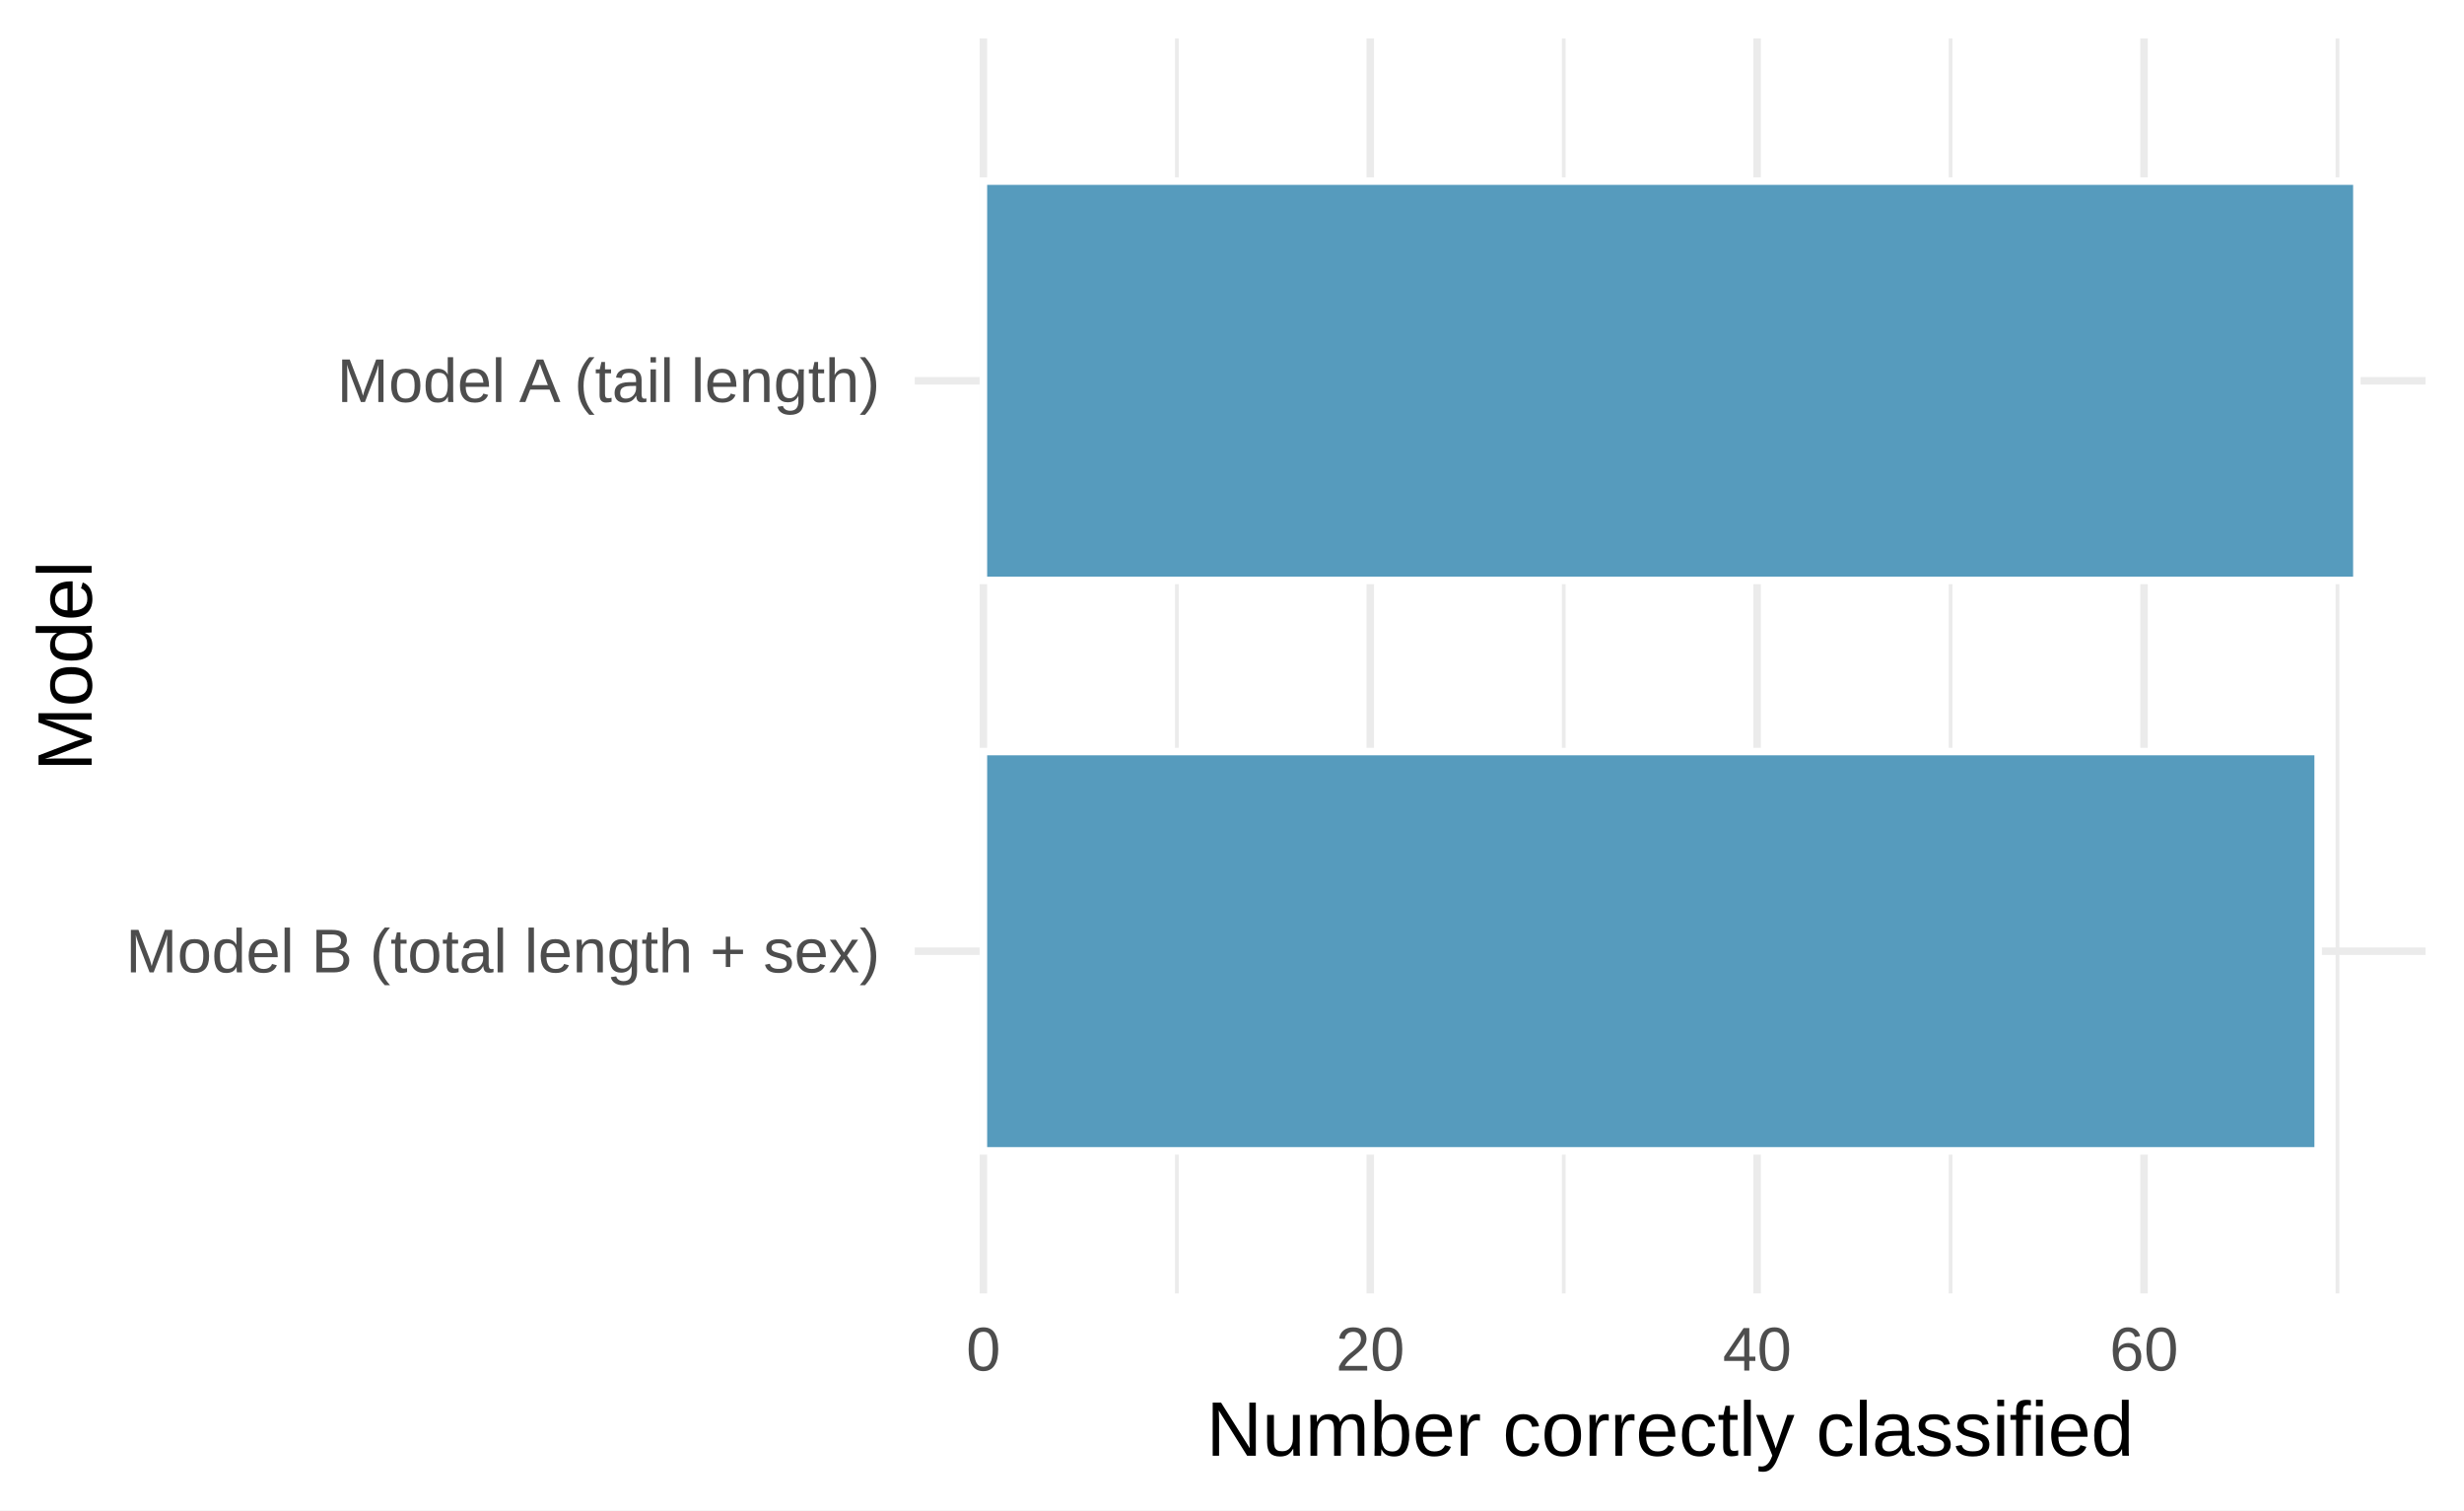
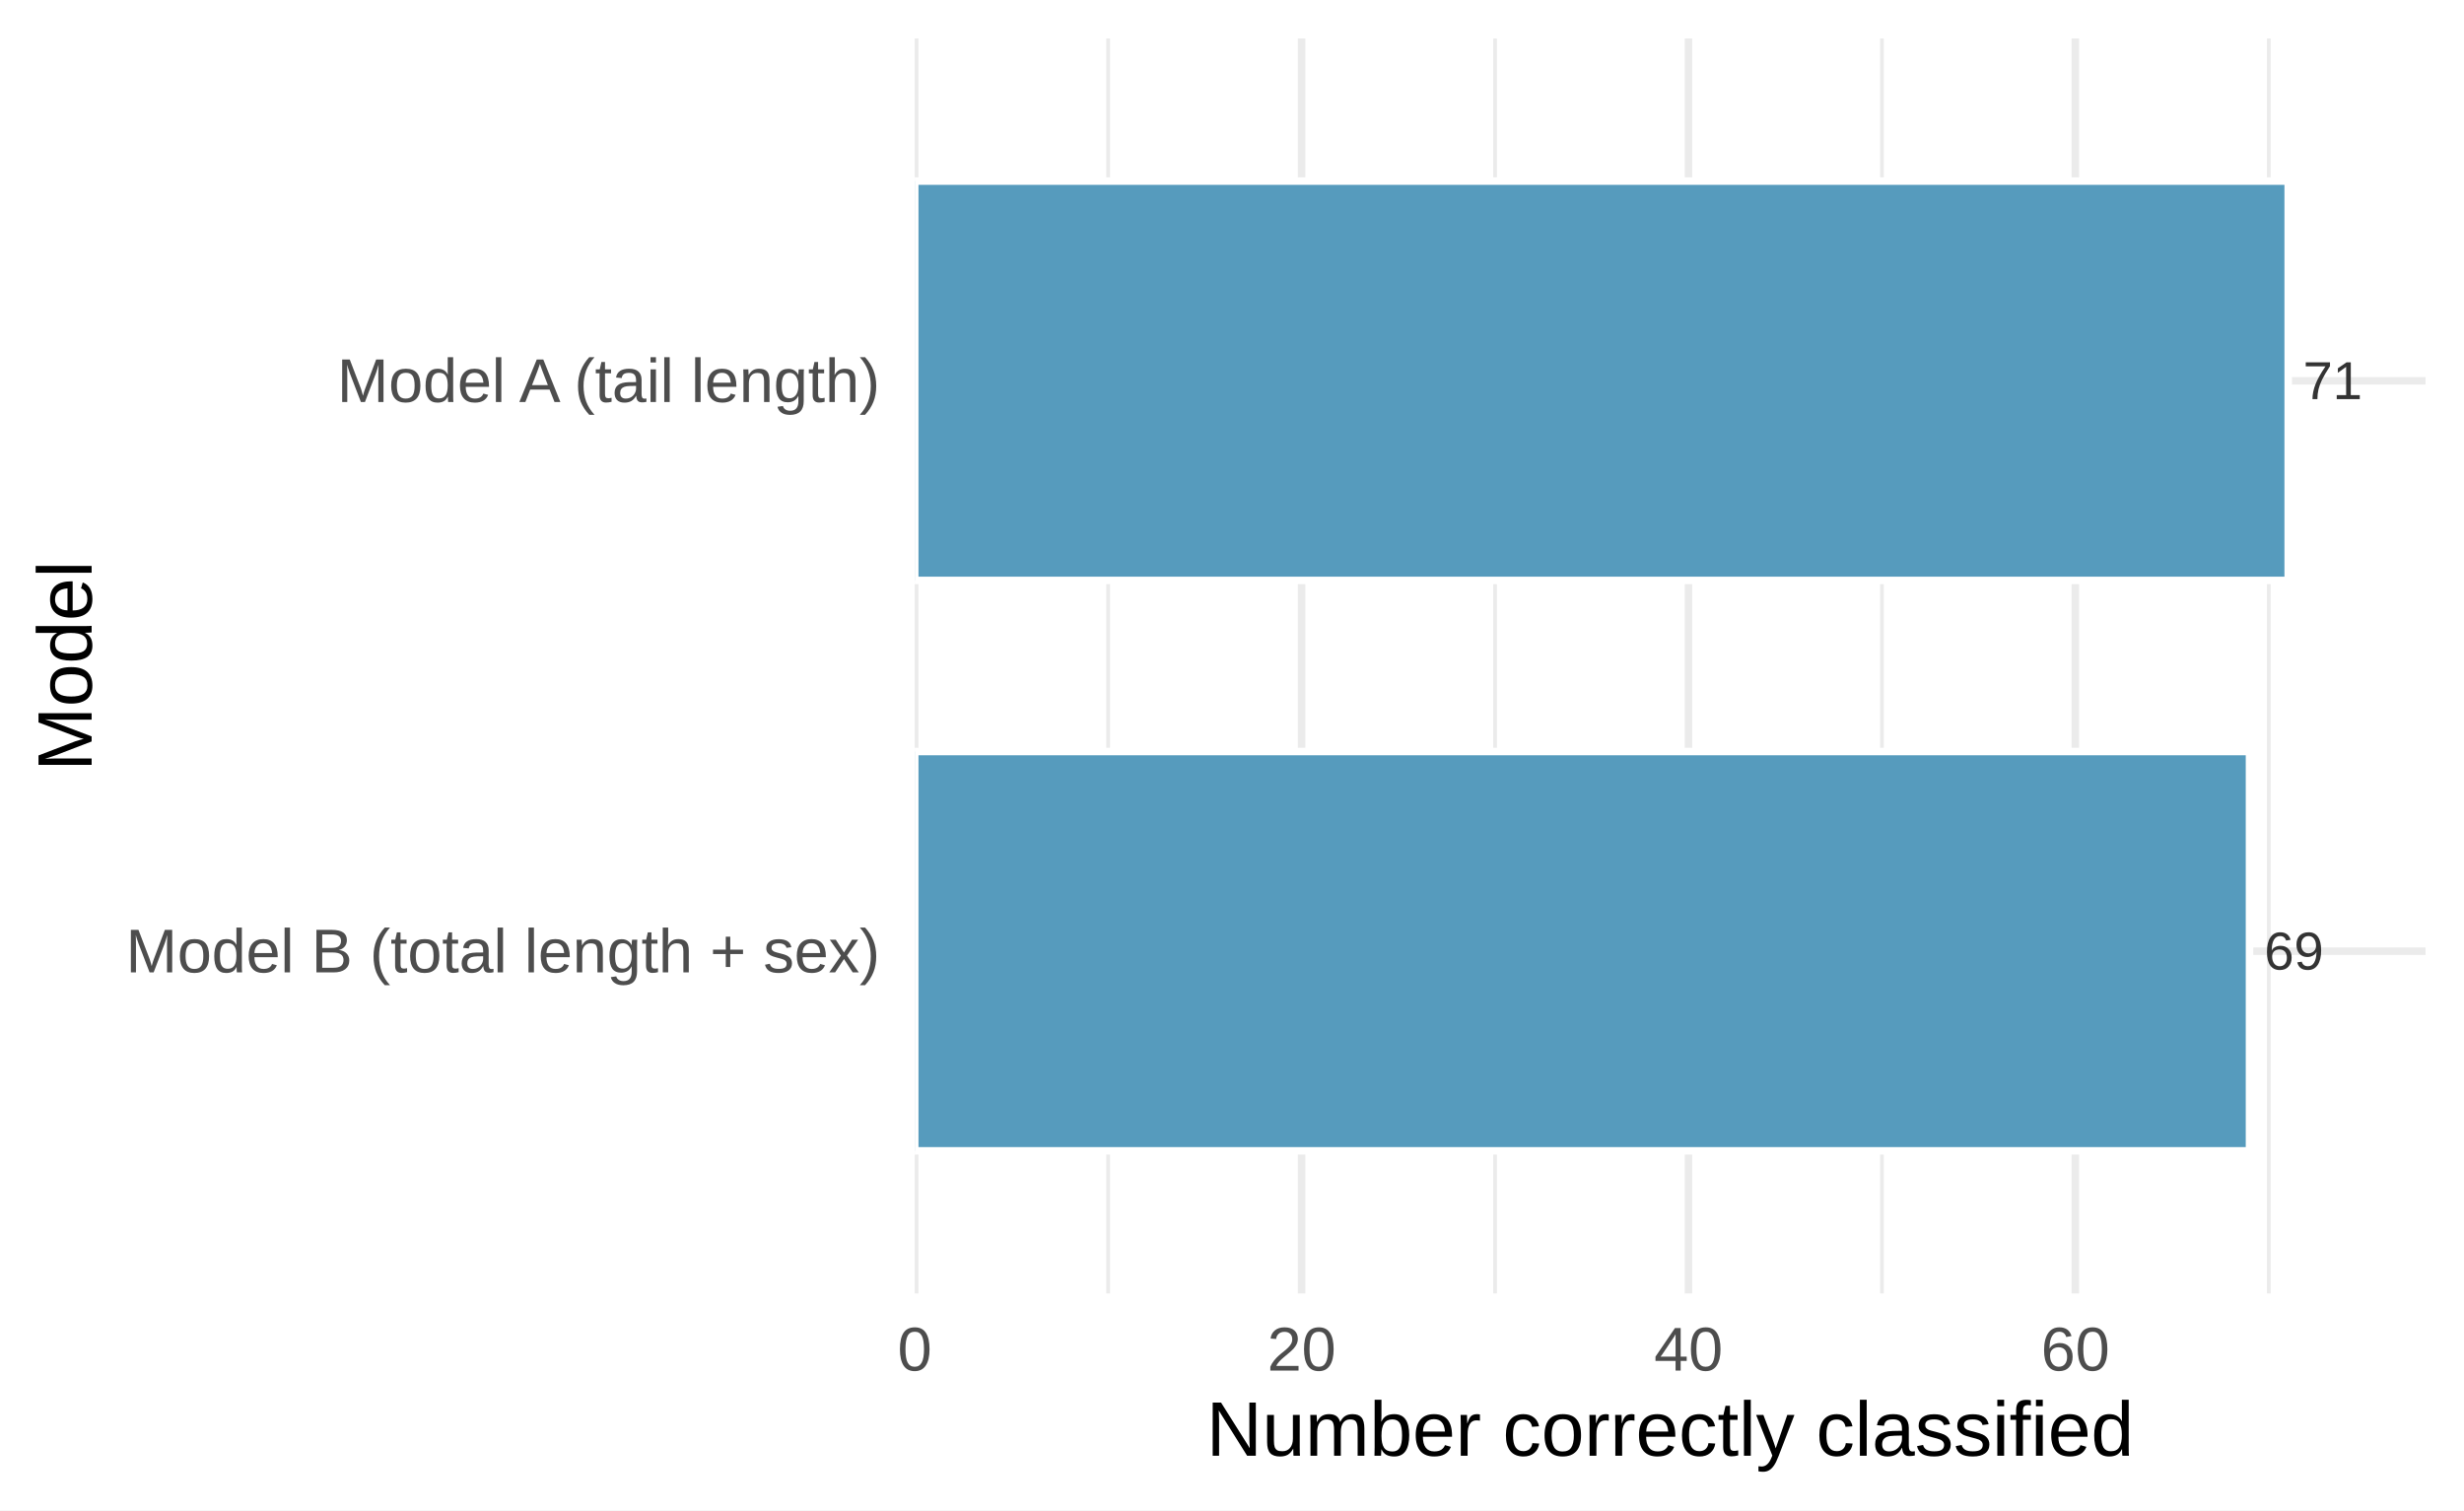
<svg xmlns="http://www.w3.org/2000/svg" width="446.40pt" height="273.60pt" viewBox="0 0 446.40 273.60">
  <g class="svglite">
    <defs>
      <style type="text/css">
    .svglite line, .svglite polyline, .svglite polygon, .svglite path, .svglite rect, .svglite circle {
      fill: none;
      stroke: #000000;
      stroke-linecap: round;
      stroke-linejoin: round;
      stroke-miterlimit: 10.00;
    }
    .svglite text {
      white-space: pre;
    }
    .svglite g.glyphgroup path {
      fill: inherit;
      stroke: none;
    }
  </style>
    </defs>
    <rect width="100%" height="100%" style="stroke: none; fill: #FFFFFF;" />
    <defs>
      <clipPath id="cpMC4wMHw0NDYuNDB8MC4wMHwyNzMuNjA=">
        <rect x="0.00" y="0.00" width="446.40" height="273.60" />
      </clipPath>
    </defs>
    <g clip-path="url(#cpMC4wMHw0NDYuNDB8MC4wMHwyNzMuNjA=)">
      <rect x="-0" y="-0" width="446.40" height="273.60" style="stroke-width: 1.36; stroke: none; fill: #FFFFFF;" />
    </g>
    <defs>
      <clipPath id="cpMTY1LjcyfDQzOS40M3w2Ljk3fDIzNC4zMg==">
        <rect x="165.72" y="6.97" width="273.71" height="227.35" />
      </clipPath>
    </defs>
    <g clip-path="url(#cpMTY1LjcyfDQzOS40M3w2Ljk3fDIzNC4zMg==)">
-       <polyline points="213.21,234.32 213.21,6.97 " style="stroke-width: 0.68; stroke: #EBEBEB; stroke-linecap: butt;" />
-       <polyline points="283.30,234.32 283.30,6.97 " style="stroke-width: 0.68; stroke: #EBEBEB; stroke-linecap: butt;" />
-       <polyline points="353.39,234.32 353.39,6.97 " style="stroke-width: 0.68; stroke: #EBEBEB; stroke-linecap: butt;" />
-       <polyline points="423.48,234.32 423.48,6.97 " style="stroke-width: 0.68; stroke: #EBEBEB; stroke-linecap: butt;" />
+       <polyline points="200.76,234.32 200.76,6.97 " style="stroke-width: 0.68; stroke: #EBEBEB; stroke-linecap: butt;" />
+       <polyline points="270.86,234.32 270.86,6.97 " style="stroke-width: 0.68; stroke: #EBEBEB; stroke-linecap: butt;" />
+       <polyline points="340.95,234.32 340.95,6.97 " style="stroke-width: 0.68; stroke: #EBEBEB; stroke-linecap: butt;" />
+       <polyline points="411.04,234.32 411.04,6.97 " style="stroke-width: 0.68; stroke: #EBEBEB; stroke-linecap: butt;" />
      <polyline points="165.72,172.32 439.43,172.32 " style="stroke-width: 1.36; stroke: #EBEBEB; stroke-linecap: butt;" />
      <polyline points="165.72,68.98 439.43,68.98 " style="stroke-width: 1.36; stroke: #EBEBEB; stroke-linecap: butt;" />
-       <polyline points="178.16,234.32 178.16,6.97 " style="stroke-width: 1.36; stroke: #EBEBEB; stroke-linecap: butt;" />
-       <polyline points="248.25,234.32 248.25,6.97 " style="stroke-width: 1.36; stroke: #EBEBEB; stroke-linecap: butt;" />
-       <polyline points="318.34,234.32 318.34,6.97 " style="stroke-width: 1.36; stroke: #EBEBEB; stroke-linecap: butt;" />
-       <polyline points="388.43,234.32 388.43,6.97 " style="stroke-width: 1.36; stroke: #EBEBEB; stroke-linecap: butt;" />
-       <rect x="178.16" y="32.81" width="248.83" height="72.34" style="stroke-width: 1.36; stroke: #FFFFFF; stroke-linecap: butt; stroke-linejoin: miter; fill: #569BBD;" />
-       <rect x="178.16" y="136.15" width="241.82" height="72.34" style="stroke-width: 1.36; stroke: #FFFFFF; stroke-linecap: butt; stroke-linejoin: miter; fill: #569BBD;" />
+       <polyline points="165.72,234.32 165.72,6.97 " style="stroke-width: 1.36; stroke: #EBEBEB; stroke-linecap: butt;" />
+       <polyline points="235.81,234.32 235.81,6.97 " style="stroke-width: 1.36; stroke: #EBEBEB; stroke-linecap: butt;" />
+       <polyline points="305.90,234.32 305.90,6.97 " style="stroke-width: 1.36; stroke: #EBEBEB; stroke-linecap: butt;" />
+       <polyline points="375.99,234.32 375.99,6.97 " style="stroke-width: 1.36; stroke: #EBEBEB; stroke-linecap: butt;" />
+       <rect x="165.72" y="32.81" width="248.83" height="72.34" style="stroke-width: 1.36; stroke: #FFFFFF; stroke-linecap: butt; stroke-linejoin: miter; fill: #569BBD;" />
+       <rect x="165.72" y="136.15" width="241.82" height="72.34" style="stroke-width: 1.36; stroke: #FFFFFF; stroke-linecap: butt; stroke-linejoin: miter; fill: #569BBD;" />
+       <text x="417.23" y="72.30" style="font-size: 9.67px;fill: #333333; font-family: &quot;Liberation Sans&quot;;" textLength="10.75px" lengthAdjust="spacingAndGlyphs">71</text>
+       <text x="410.22" y="175.64" style="font-size: 9.67px;fill: #333333; font-family: &quot;Liberation Sans&quot;;" textLength="10.75px" lengthAdjust="spacingAndGlyphs">69</text>
    </g>
    <g clip-path="url(#cpMC4wMHw0NDYuNDB8MC4wMHwyNzMuNjA=)">
      <text x="159.44" y="176.16" text-anchor="end" style="font-size: 11.20px;fill: #4D4D4D; font-family: &quot;Liberation Sans&quot;;" textLength="136.45px" lengthAdjust="spacingAndGlyphs">Model B (total length + sex)</text>
      <text x="159.44" y="72.83" text-anchor="end" style="font-size: 11.20px;fill: #4D4D4D; font-family: &quot;Liberation Sans&quot;;" textLength="98.20px" lengthAdjust="spacingAndGlyphs">Model A (tail length)</text>
-       <text x="178.16" y="248.29" text-anchor="middle" style="font-size: 11.20px;fill: #4D4D4D; font-family: &quot;Liberation Sans&quot;;" textLength="6.22px" lengthAdjust="spacingAndGlyphs">0</text>
-       <text x="248.25" y="248.29" text-anchor="middle" style="font-size: 11.20px;fill: #4D4D4D; font-family: &quot;Liberation Sans&quot;;" textLength="12.44px" lengthAdjust="spacingAndGlyphs">20</text>
-       <text x="318.34" y="248.29" text-anchor="middle" style="font-size: 11.20px;fill: #4D4D4D; font-family: &quot;Liberation Sans&quot;;" textLength="12.44px" lengthAdjust="spacingAndGlyphs">40</text>
-       <text x="388.43" y="248.29" text-anchor="middle" style="font-size: 11.20px;fill: #4D4D4D; font-family: &quot;Liberation Sans&quot;;" textLength="12.44px" lengthAdjust="spacingAndGlyphs">60</text>
+       <text x="165.72" y="248.29" text-anchor="middle" style="font-size: 11.20px;fill: #4D4D4D; font-family: &quot;Liberation Sans&quot;;" textLength="6.22px" lengthAdjust="spacingAndGlyphs">0</text>
+       <text x="235.81" y="248.29" text-anchor="middle" style="font-size: 11.20px;fill: #4D4D4D; font-family: &quot;Liberation Sans&quot;;" textLength="12.44px" lengthAdjust="spacingAndGlyphs">20</text>
+       <text x="305.90" y="248.29" text-anchor="middle" style="font-size: 11.20px;fill: #4D4D4D; font-family: &quot;Liberation Sans&quot;;" textLength="12.44px" lengthAdjust="spacingAndGlyphs">40</text>
+       <text x="375.99" y="248.29" text-anchor="middle" style="font-size: 11.20px;fill: #4D4D4D; font-family: &quot;Liberation Sans&quot;;" textLength="12.44px" lengthAdjust="spacingAndGlyphs">60</text>
      <text x="302.57" y="263.72" text-anchor="middle" style="font-size: 14.00px; font-family: &quot;Liberation Sans&quot;;" textLength="167.98px" lengthAdjust="spacingAndGlyphs">Number correctly classified</text>
      <text transform="translate(16.60,120.65) rotate(-90)" text-anchor="middle" style="font-size: 14.00px; font-family: &quot;Liberation Sans&quot;;" textLength="38.11px" lengthAdjust="spacingAndGlyphs">Model</text>
    </g>
  </g>
</svg>
